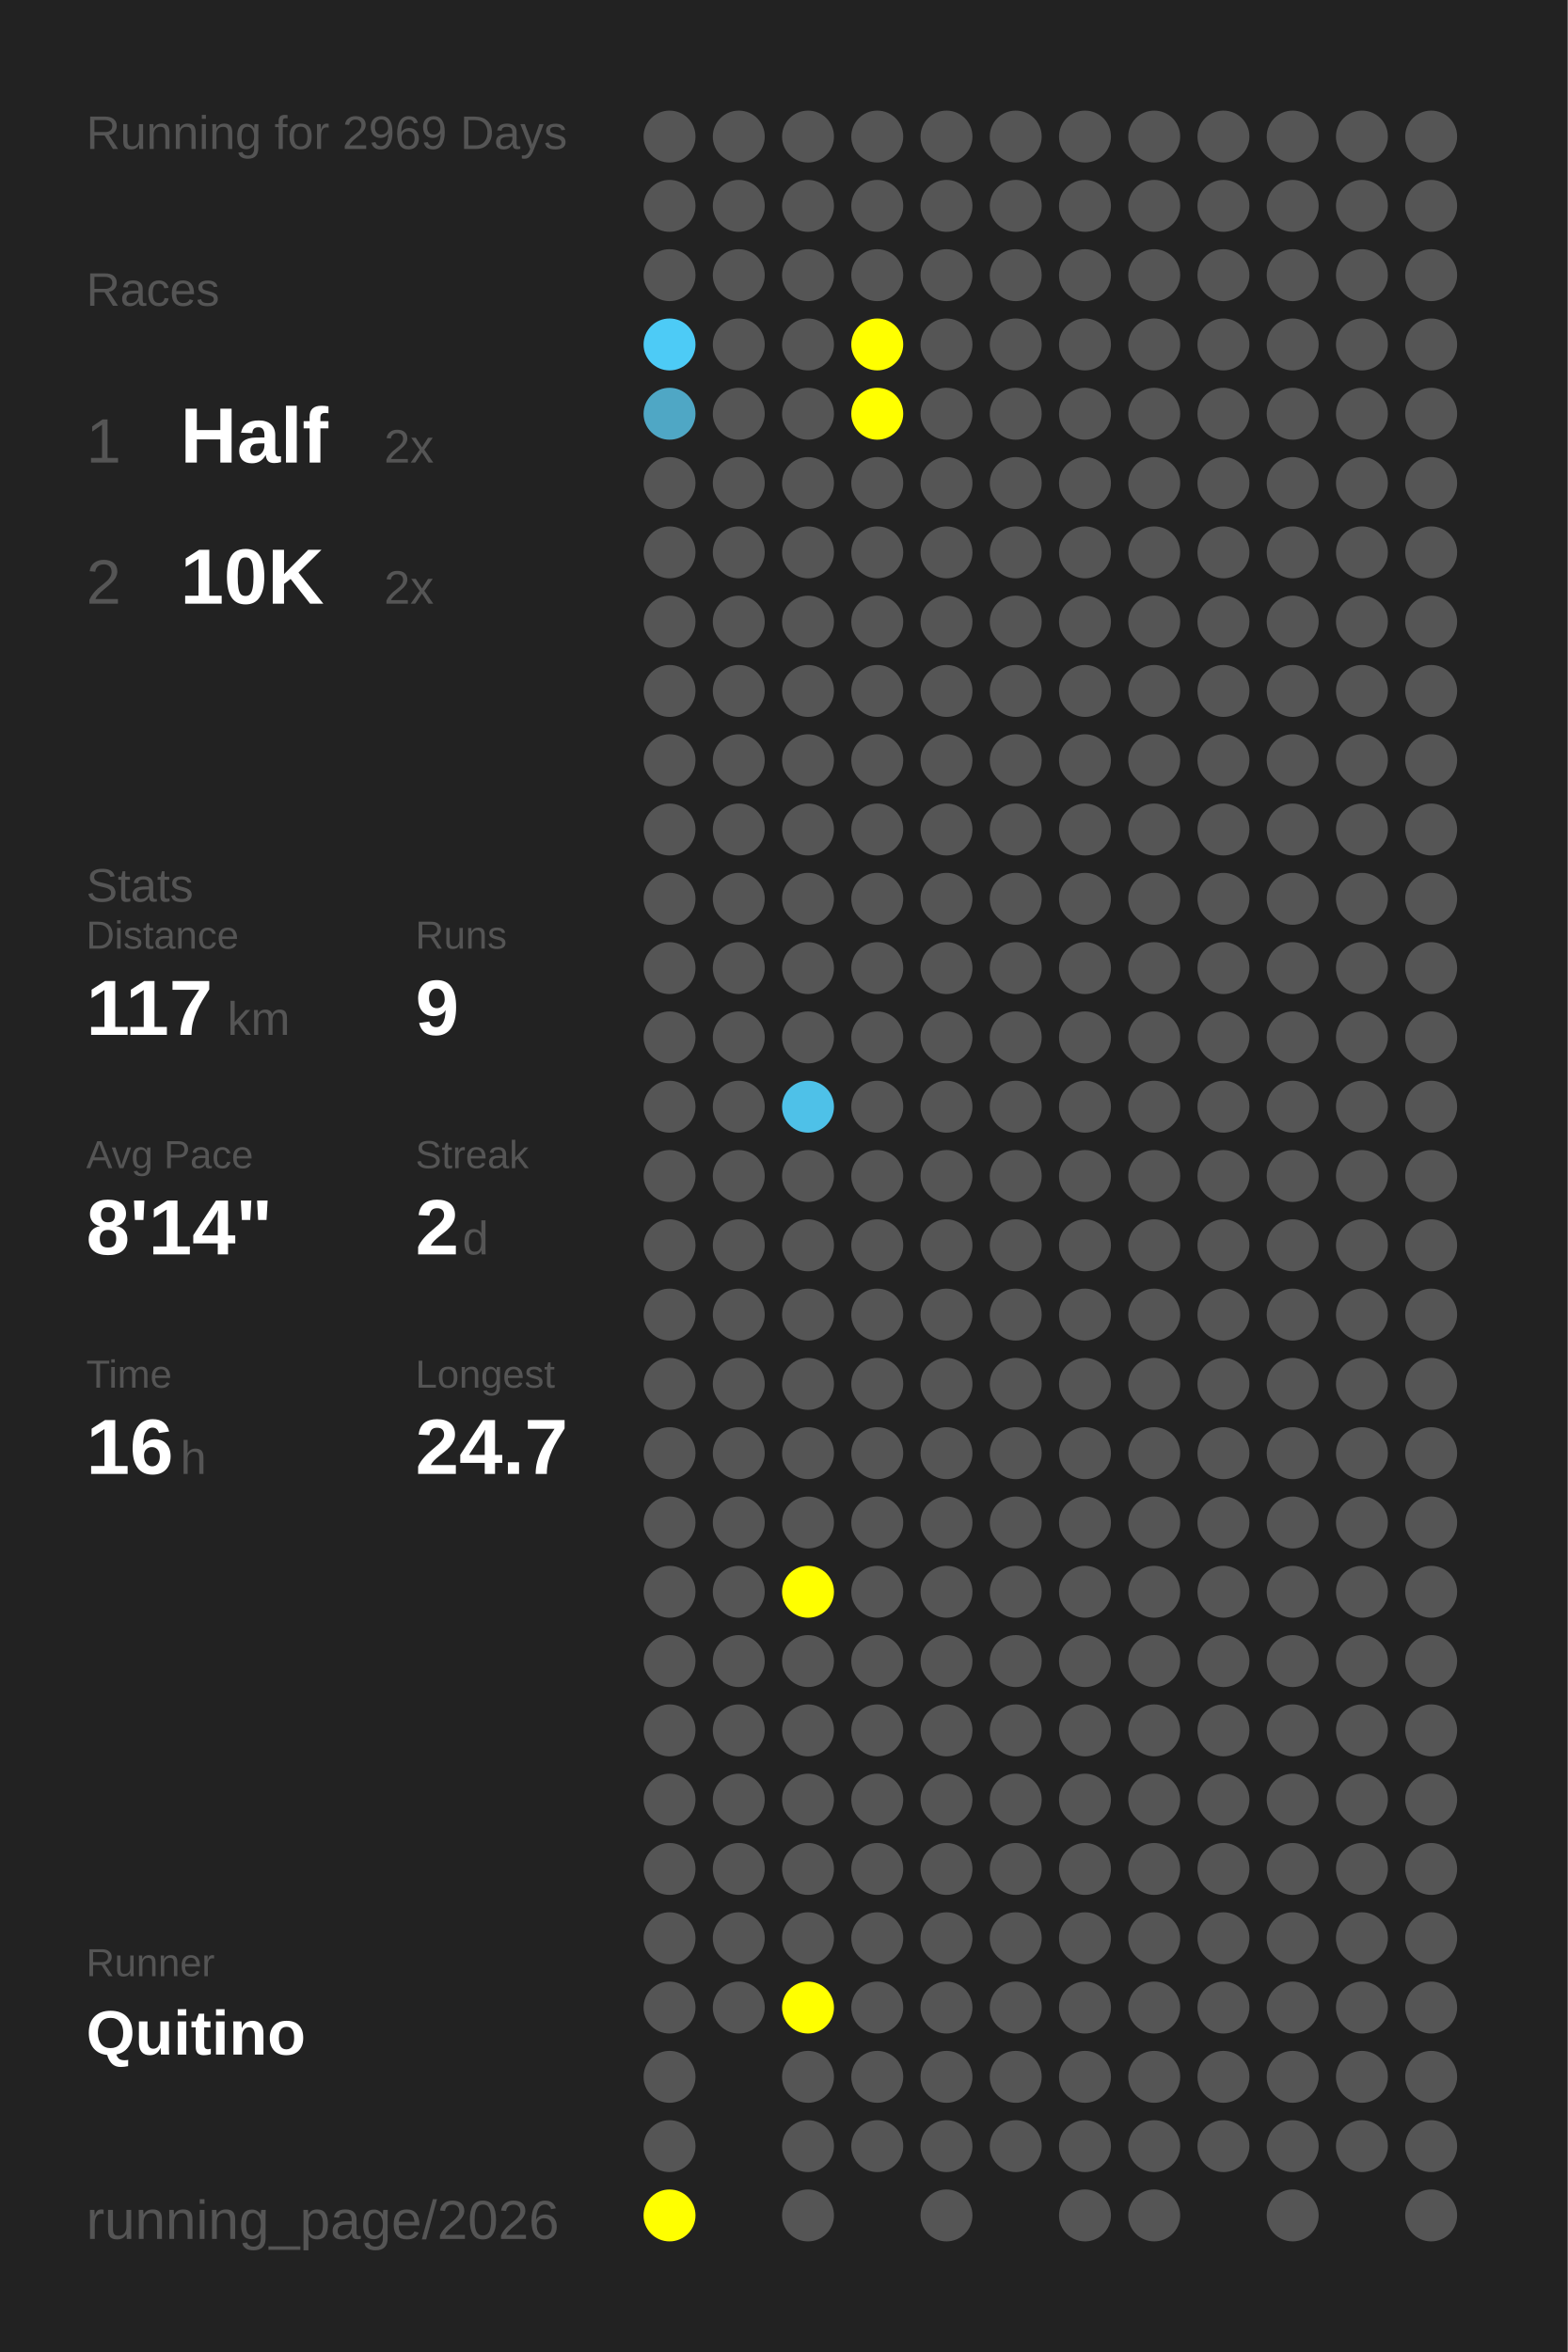
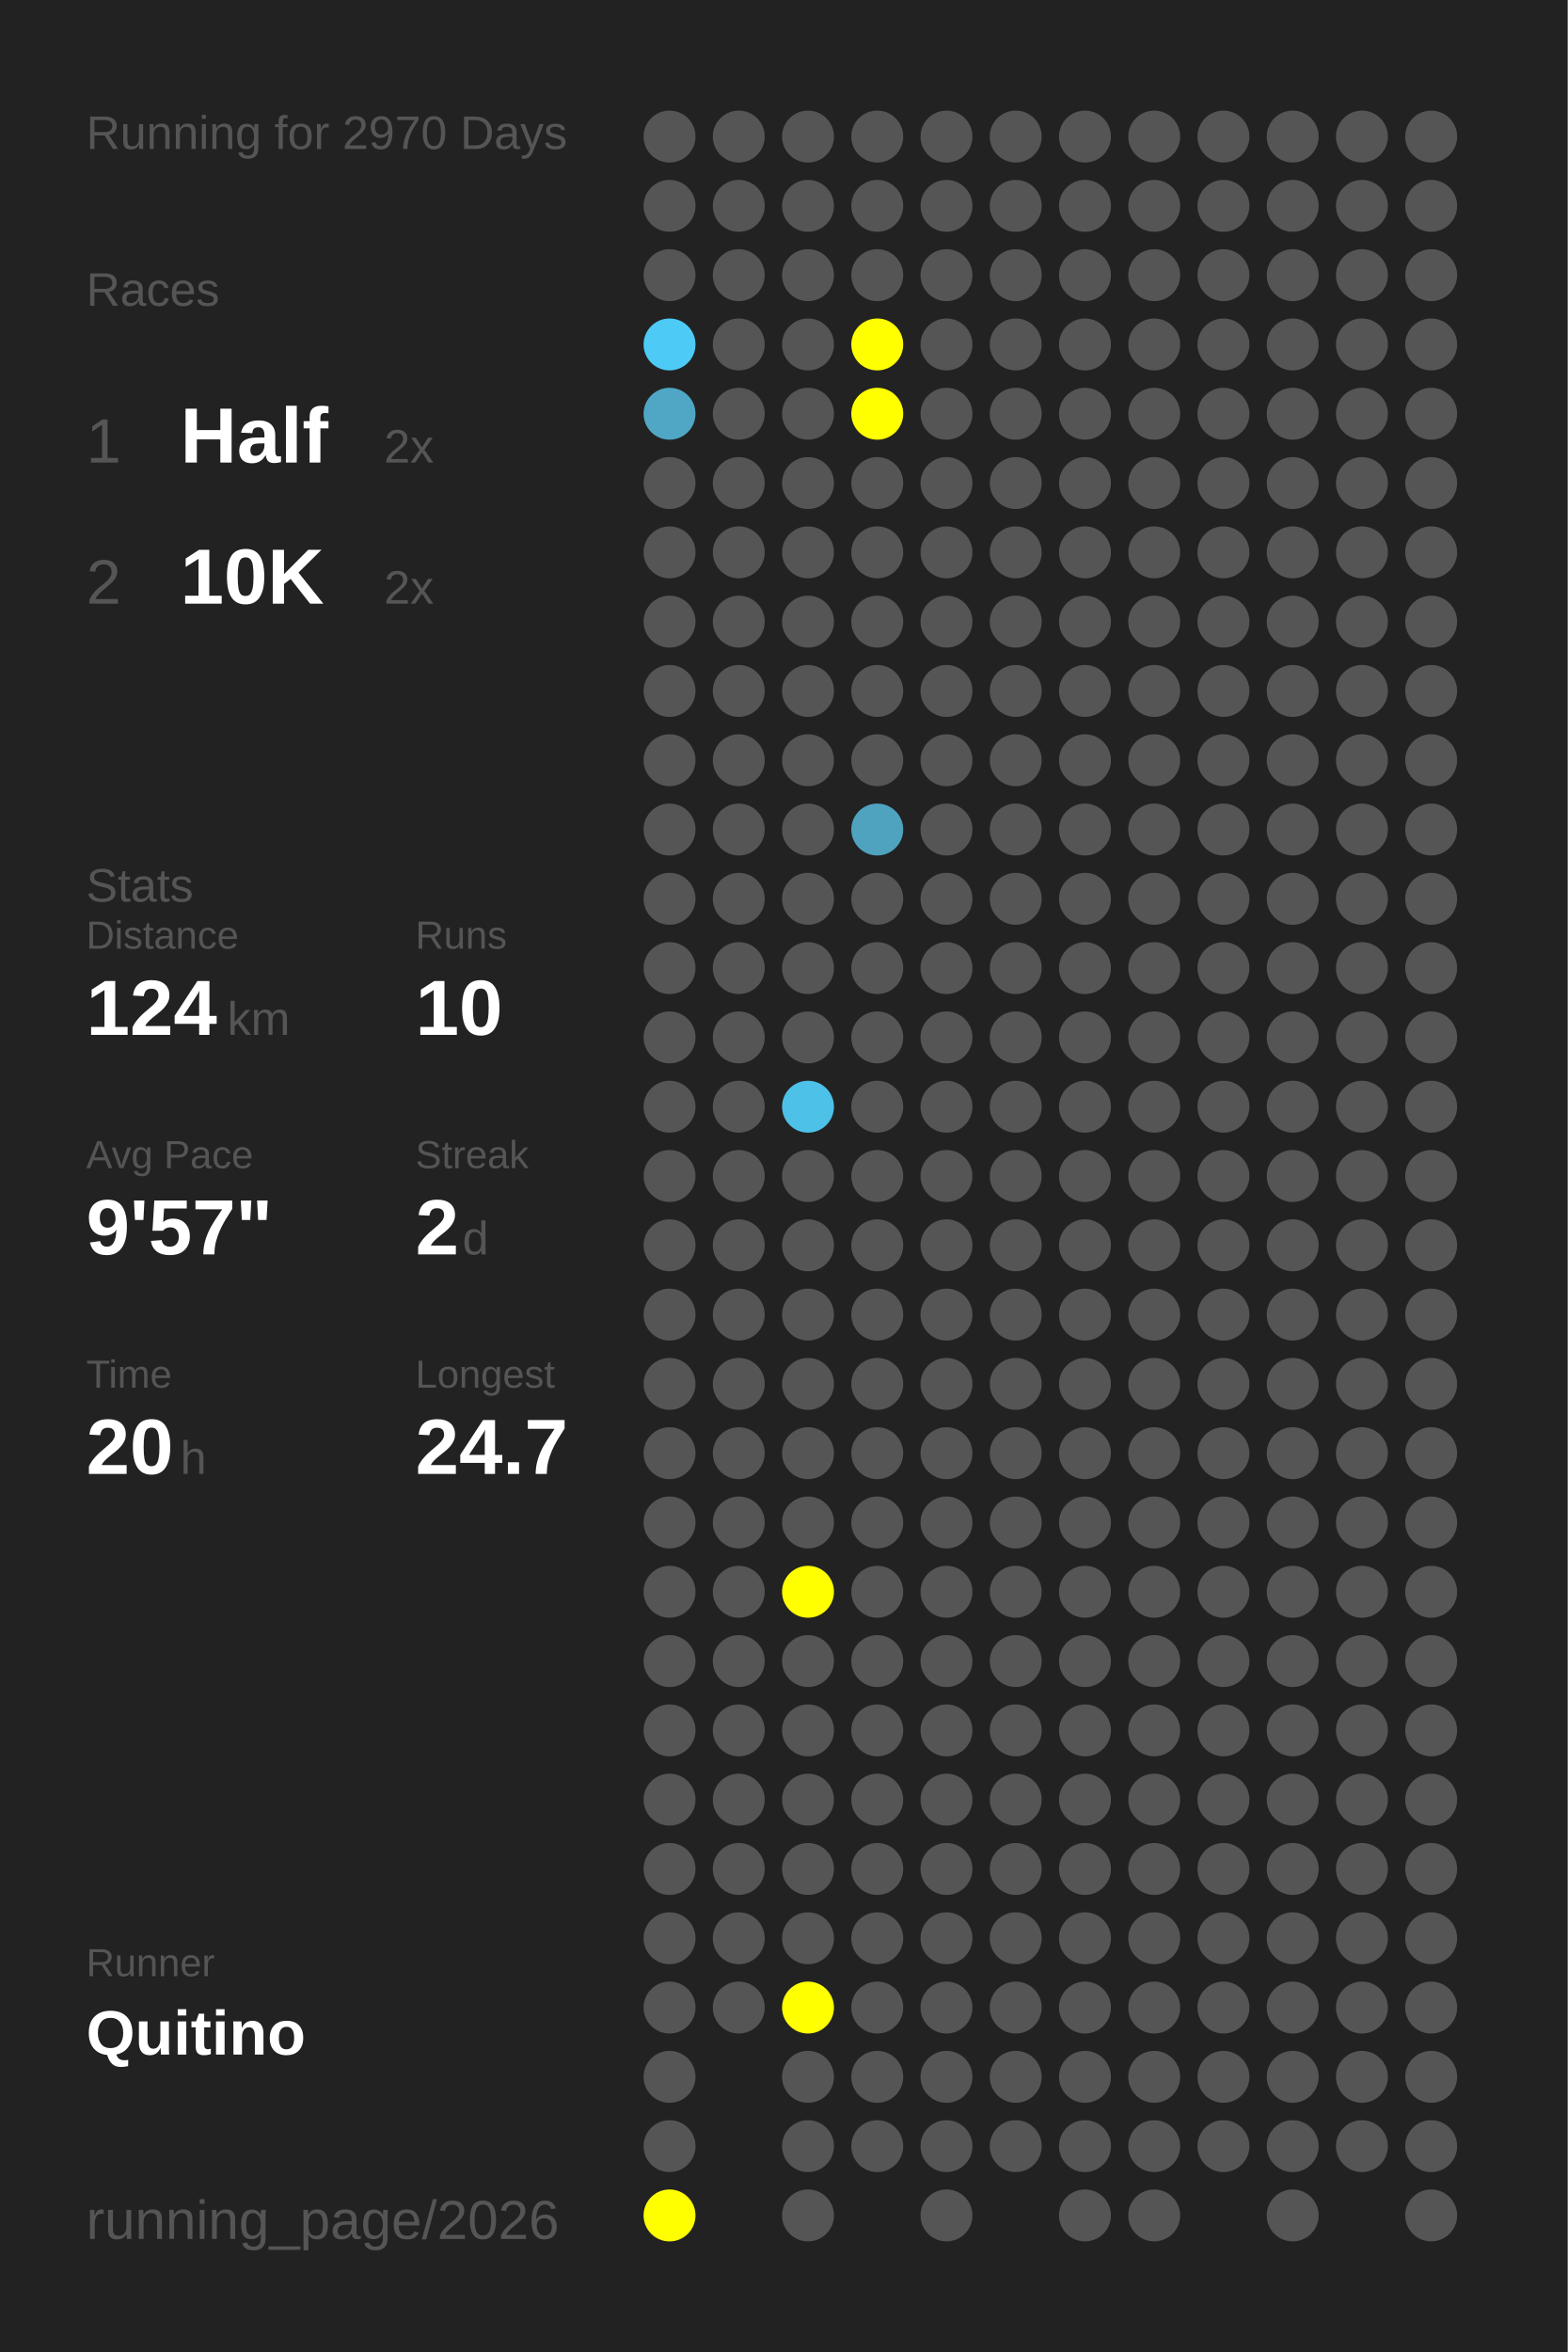
<svg xmlns="http://www.w3.org/2000/svg" baseProfile="full" height="300mm" version="1.1" viewBox="0,0,200,300" width="200mm">
  <defs />
  <rect fill="#222222" height="300" width="200" x="0" y="0" />
-   <text fill="#555555" style="font-size:6px; font-family:Arial;" x="11" y="19">Running for 2969 Days</text>
+   <text fill="#555555" style="font-size:6px; font-family:Arial;" x="11" y="19">Running for 2970 Days</text>
  <text fill="#555555" style="font-size:6px; font-family:Arial;" x="11" y="39">Races</text>
  <text fill="#555555" style="font-size:8px; font-family:Arial;" x="11" y="59">1</text>
  <text fill="#FFFFFF" style="font-size:10px; font-family:Arial; font-weight:bold;" x="23" y="59">Half</text>
  <text fill="#555555" style="font-size:6px; font-family:Arial;" x="49" y="59">2x</text>
  <text fill="#555555" style="font-size:8px; font-family:Arial;" x="11" y="77">2</text>
  <text fill="#FFFFFF" style="font-size:10px; font-family:Arial; font-weight:bold;" x="23" y="77">10K</text>
  <text fill="#555555" style="font-size:6px; font-family:Arial;" x="49" y="77">2x</text>
  <text fill="#555555" style="font-size:6px; font-family:Arial;" x="11" y="115">Stats</text>
  <text fill="#555555" style="font-size:5px; font-family:Arial;" x="11" y="121">Distance</text>
-   <text fill="#FFFFFF" style="font-size:10px; font-family:Arial; font-weight:bold;" x="11" y="132">117</text>
+   <text fill="#FFFFFF" style="font-size:10px; font-family:Arial; font-weight:bold;" x="11" y="132">124</text>
  <text fill="#555555" style="font-size:6px; font-family:Arial;" x="29" y="132">km</text>
  <text fill="#555555" style="font-size:5px; font-family:Arial;" x="53" y="121">Runs</text>
-   <text fill="#FFFFFF" style="font-size:10px; font-family:Arial; font-weight:bold;" x="53" y="132">9</text>
+   <text fill="#FFFFFF" style="font-size:10px; font-family:Arial; font-weight:bold;" x="53" y="132">10</text>
  <text fill="#555555" style="font-size:5px; font-family:Arial;" x="11" y="149">Avg Pace</text>
-   <text fill="#FFFFFF" style="font-size:10px; font-family:Arial; font-weight:bold;" x="11" y="160">8'14"</text>
+   <text fill="#FFFFFF" style="font-size:10px; font-family:Arial; font-weight:bold;" x="11" y="160">9'57"</text>
  <text fill="#555555" style="font-size:5px; font-family:Arial;" x="53" y="149">Streak</text>
  <text fill="#FFFFFF" style="font-size:10px; font-family:Arial; font-weight:bold;" x="53" y="160">2</text>
  <text fill="#555555" style="font-size:6px; font-family:Arial;" x="59" y="160">d</text>
  <text fill="#555555" style="font-size:5px; font-family:Arial;" x="11" y="177">Time</text>
-   <text fill="#FFFFFF" style="font-size:10px; font-family:Arial; font-weight:bold;" x="11" y="188">16</text>
+   <text fill="#FFFFFF" style="font-size:10px; font-family:Arial; font-weight:bold;" x="11" y="188">20</text>
  <text fill="#555555" style="font-size:6px; font-family:Arial;" x="23" y="188">h</text>
  <text fill="#555555" style="font-size:5px; font-family:Arial;" x="53" y="177">Longest</text>
  <text fill="#FFFFFF" style="font-size:10px; font-family:Arial; font-weight:bold;" x="53" y="188">24.7</text>
  <text fill="#555555" style="font-size:5px; font-family:Arial;" x="11" y="252.065">Runner</text>
  <text fill="#FFFFFF" style="font-size:8px; font-family:Arial; font-weight:bold;" x="11" y="262.065">Quitino</text>
  <text fill="#555555" style="font-size:7px; font-family:Arial;" x="11" y="285.581">running_page/2026</text>
  <circle cx="85.417" cy="17.419" fill="#555555" r="3.312" />
  <circle cx="85.417" cy="26.258" fill="#555555" r="3.312" />
  <circle cx="85.417" cy="35.097" fill="#555555" r="3.312" />
  <circle cx="85.417" cy="43.935" fill="#4dcbf6" r="3.312" />
  <circle cx="85.417" cy="52.774" fill="#4fa7c5" r="3.312" />
  <circle cx="85.417" cy="61.613" fill="#555555" r="3.312" />
  <circle cx="85.417" cy="70.452" fill="#555555" r="3.312" />
  <circle cx="85.417" cy="79.29" fill="#555555" r="3.312" />
  <circle cx="85.417" cy="88.129" fill="#555555" r="3.312" />
  <circle cx="85.417" cy="96.968" fill="#555555" r="3.312" />
  <circle cx="85.417" cy="105.806" fill="#555555" r="3.312" />
  <circle cx="85.417" cy="114.645" fill="#555555" r="3.312" />
  <circle cx="85.417" cy="123.484" fill="#555555" r="3.312" />
  <circle cx="85.417" cy="132.323" fill="#555555" r="3.312" />
  <circle cx="85.417" cy="141.161" fill="#555555" r="3.312" />
  <circle cx="85.417" cy="150" fill="#555555" r="3.312" />
  <circle cx="85.417" cy="158.839" fill="#555555" r="3.312" />
  <circle cx="85.417" cy="167.677" fill="#555555" r="3.312" />
  <circle cx="85.417" cy="176.516" fill="#555555" r="3.312" />
  <circle cx="85.417" cy="185.355" fill="#555555" r="3.312" />
  <circle cx="85.417" cy="194.194" fill="#555555" r="3.312" />
  <circle cx="85.417" cy="203.032" fill="#555555" r="3.312" />
  <circle cx="85.417" cy="211.871" fill="#555555" r="3.312" />
  <circle cx="85.417" cy="220.71" fill="#555555" r="3.312" />
  <circle cx="85.417" cy="229.548" fill="#555555" r="3.312" />
  <circle cx="85.417" cy="238.387" fill="#555555" r="3.312" />
  <circle cx="85.417" cy="247.226" fill="#555555" r="3.312" />
  <circle cx="85.417" cy="256.065" fill="#555555" r="3.312" />
  <circle cx="85.417" cy="264.903" fill="#555555" r="3.312" />
  <circle cx="85.417" cy="273.742" fill="#555555" r="3.312" />
  <circle cx="85.417" cy="282.581" fill="#FFFF00" r="3.312" />
  <circle cx="94.25" cy="17.419" fill="#555555" r="3.312" />
  <circle cx="94.25" cy="26.258" fill="#555555" r="3.312" />
  <circle cx="94.25" cy="35.097" fill="#555555" r="3.312" />
  <circle cx="94.25" cy="43.935" fill="#555555" r="3.312" />
  <circle cx="94.25" cy="52.774" fill="#555555" r="3.312" />
  <circle cx="94.25" cy="61.613" fill="#555555" r="3.312" />
  <circle cx="94.25" cy="70.452" fill="#555555" r="3.312" />
  <circle cx="94.25" cy="79.29" fill="#555555" r="3.312" />
  <circle cx="94.25" cy="88.129" fill="#555555" r="3.312" />
  <circle cx="94.25" cy="96.968" fill="#555555" r="3.312" />
  <circle cx="94.25" cy="105.806" fill="#555555" r="3.312" />
  <circle cx="94.25" cy="114.645" fill="#555555" r="3.312" />
  <circle cx="94.25" cy="123.484" fill="#555555" r="3.312" />
  <circle cx="94.25" cy="132.323" fill="#555555" r="3.312" />
  <circle cx="94.25" cy="141.161" fill="#555555" r="3.312" />
  <circle cx="94.25" cy="150" fill="#555555" r="3.312" />
  <circle cx="94.25" cy="158.839" fill="#555555" r="3.312" />
  <circle cx="94.25" cy="167.677" fill="#555555" r="3.312" />
  <circle cx="94.25" cy="176.516" fill="#555555" r="3.312" />
  <circle cx="94.25" cy="185.355" fill="#555555" r="3.312" />
  <circle cx="94.25" cy="194.194" fill="#555555" r="3.312" />
  <circle cx="94.25" cy="203.032" fill="#555555" r="3.312" />
  <circle cx="94.25" cy="211.871" fill="#555555" r="3.312" />
  <circle cx="94.25" cy="220.71" fill="#555555" r="3.312" />
  <circle cx="94.25" cy="229.548" fill="#555555" r="3.312" />
  <circle cx="94.25" cy="238.387" fill="#555555" r="3.312" />
  <circle cx="94.25" cy="247.226" fill="#555555" r="3.312" />
  <circle cx="94.25" cy="256.065" fill="#555555" r="3.312" />
  <circle cx="103.083" cy="17.419" fill="#555555" r="3.312" />
  <circle cx="103.083" cy="26.258" fill="#555555" r="3.312" />
  <circle cx="103.083" cy="35.097" fill="#555555" r="3.312" />
  <circle cx="103.083" cy="43.935" fill="#555555" r="3.312" />
  <circle cx="103.083" cy="52.774" fill="#555555" r="3.312" />
  <circle cx="103.083" cy="61.613" fill="#555555" r="3.312" />
  <circle cx="103.083" cy="70.452" fill="#555555" r="3.312" />
  <circle cx="103.083" cy="79.29" fill="#555555" r="3.312" />
  <circle cx="103.083" cy="88.129" fill="#555555" r="3.312" />
  <circle cx="103.083" cy="96.968" fill="#555555" r="3.312" />
  <circle cx="103.083" cy="105.806" fill="#555555" r="3.312" />
  <circle cx="103.083" cy="114.645" fill="#555555" r="3.312" />
  <circle cx="103.083" cy="123.484" fill="#555555" r="3.312" />
  <circle cx="103.083" cy="132.323" fill="#555555" r="3.312" />
  <circle cx="103.083" cy="141.161" fill="#4ec1e8" r="3.312" />
  <circle cx="103.083" cy="150" fill="#555555" r="3.312" />
  <circle cx="103.083" cy="158.839" fill="#555555" r="3.312" />
  <circle cx="103.083" cy="167.677" fill="#555555" r="3.312" />
  <circle cx="103.083" cy="176.516" fill="#555555" r="3.312" />
  <circle cx="103.083" cy="185.355" fill="#555555" r="3.312" />
  <circle cx="103.083" cy="194.194" fill="#555555" r="3.312" />
  <circle cx="103.083" cy="203.032" fill="#FFFF00" r="3.312" />
  <circle cx="103.083" cy="211.871" fill="#555555" r="3.312" />
  <circle cx="103.083" cy="220.71" fill="#555555" r="3.312" />
  <circle cx="103.083" cy="229.548" fill="#555555" r="3.312" />
  <circle cx="103.083" cy="238.387" fill="#555555" r="3.312" />
  <circle cx="103.083" cy="247.226" fill="#555555" r="3.312" />
  <circle cx="103.083" cy="256.065" fill="#FFFF00" r="3.312" />
  <circle cx="103.083" cy="264.903" fill="#555555" r="3.312" />
  <circle cx="103.083" cy="273.742" fill="#555555" r="3.312" />
  <circle cx="103.083" cy="282.581" fill="#555555" r="3.312" />
  <circle cx="111.917" cy="17.419" fill="#555555" r="3.312" />
  <circle cx="111.917" cy="26.258" fill="#555555" r="3.312" />
  <circle cx="111.917" cy="35.097" fill="#555555" r="3.312" />
  <circle cx="111.917" cy="43.935" fill="#FFFF00" r="3.312" />
  <circle cx="111.917" cy="52.774" fill="#FFFF00" r="3.312" />
  <circle cx="111.917" cy="61.613" fill="#555555" r="3.312" />
  <circle cx="111.917" cy="70.452" fill="#555555" r="3.312" />
  <circle cx="111.917" cy="79.29" fill="#555555" r="3.312" />
  <circle cx="111.917" cy="88.129" fill="#555555" r="3.312" />
  <circle cx="111.917" cy="96.968" fill="#555555" r="3.312" />
-   <circle cx="111.917" cy="105.806" fill="#555555" r="3.312" />
+   <circle cx="111.917" cy="105.806" fill="#4fa3bf" r="3.312" />
  <circle cx="111.917" cy="114.645" fill="#555555" r="3.312" />
  <circle cx="111.917" cy="123.484" fill="#555555" r="3.312" />
  <circle cx="111.917" cy="132.323" fill="#555555" r="3.312" />
  <circle cx="111.917" cy="141.161" fill="#555555" r="3.312" />
  <circle cx="111.917" cy="150" fill="#555555" r="3.312" />
  <circle cx="111.917" cy="158.839" fill="#555555" r="3.312" />
  <circle cx="111.917" cy="167.677" fill="#555555" r="3.312" />
  <circle cx="111.917" cy="176.516" fill="#555555" r="3.312" />
  <circle cx="111.917" cy="185.355" fill="#555555" r="3.312" />
  <circle cx="111.917" cy="194.194" fill="#555555" r="3.312" />
  <circle cx="111.917" cy="203.032" fill="#555555" r="3.312" />
  <circle cx="111.917" cy="211.871" fill="#555555" r="3.312" />
  <circle cx="111.917" cy="220.71" fill="#555555" r="3.312" />
  <circle cx="111.917" cy="229.548" fill="#555555" r="3.312" />
  <circle cx="111.917" cy="238.387" fill="#555555" r="3.312" />
  <circle cx="111.917" cy="247.226" fill="#555555" r="3.312" />
  <circle cx="111.917" cy="256.065" fill="#555555" r="3.312" />
  <circle cx="111.917" cy="264.903" fill="#555555" r="3.312" />
  <circle cx="111.917" cy="273.742" fill="#555555" r="3.312" />
  <circle cx="120.75" cy="17.419" fill="#555555" r="3.312" />
  <circle cx="120.75" cy="26.258" fill="#555555" r="3.312" />
  <circle cx="120.75" cy="35.097" fill="#555555" r="3.312" />
  <circle cx="120.75" cy="43.935" fill="#555555" r="3.312" />
  <circle cx="120.75" cy="52.774" fill="#555555" r="3.312" />
  <circle cx="120.75" cy="61.613" fill="#555555" r="3.312" />
  <circle cx="120.75" cy="70.452" fill="#555555" r="3.312" />
  <circle cx="120.75" cy="79.29" fill="#555555" r="3.312" />
  <circle cx="120.75" cy="88.129" fill="#555555" r="3.312" />
  <circle cx="120.75" cy="96.968" fill="#555555" r="3.312" />
  <circle cx="120.75" cy="105.806" fill="#555555" r="3.312" />
  <circle cx="120.75" cy="114.645" fill="#555555" r="3.312" />
  <circle cx="120.75" cy="123.484" fill="#555555" r="3.312" />
  <circle cx="120.75" cy="132.323" fill="#555555" r="3.312" />
  <circle cx="120.75" cy="141.161" fill="#555555" r="3.312" />
  <circle cx="120.75" cy="150" fill="#555555" r="3.312" />
  <circle cx="120.75" cy="158.839" fill="#555555" r="3.312" />
  <circle cx="120.75" cy="167.677" fill="#555555" r="3.312" />
  <circle cx="120.75" cy="176.516" fill="#555555" r="3.312" />
  <circle cx="120.75" cy="185.355" fill="#555555" r="3.312" />
  <circle cx="120.75" cy="194.194" fill="#555555" r="3.312" />
  <circle cx="120.75" cy="203.032" fill="#555555" r="3.312" />
  <circle cx="120.75" cy="211.871" fill="#555555" r="3.312" />
  <circle cx="120.75" cy="220.71" fill="#555555" r="3.312" />
  <circle cx="120.75" cy="229.548" fill="#555555" r="3.312" />
  <circle cx="120.75" cy="238.387" fill="#555555" r="3.312" />
  <circle cx="120.75" cy="247.226" fill="#555555" r="3.312" />
  <circle cx="120.75" cy="256.065" fill="#555555" r="3.312" />
  <circle cx="120.75" cy="264.903" fill="#555555" r="3.312" />
  <circle cx="120.75" cy="273.742" fill="#555555" r="3.312" />
  <circle cx="120.75" cy="282.581" fill="#555555" r="3.312" />
  <circle cx="129.583" cy="17.419" fill="#555555" r="3.312" />
  <circle cx="129.583" cy="26.258" fill="#555555" r="3.312" />
  <circle cx="129.583" cy="35.097" fill="#555555" r="3.312" />
  <circle cx="129.583" cy="43.935" fill="#555555" r="3.312" />
  <circle cx="129.583" cy="52.774" fill="#555555" r="3.312" />
  <circle cx="129.583" cy="61.613" fill="#555555" r="3.312" />
  <circle cx="129.583" cy="70.452" fill="#555555" r="3.312" />
  <circle cx="129.583" cy="79.29" fill="#555555" r="3.312" />
  <circle cx="129.583" cy="88.129" fill="#555555" r="3.312" />
  <circle cx="129.583" cy="96.968" fill="#555555" r="3.312" />
  <circle cx="129.583" cy="105.806" fill="#555555" r="3.312" />
  <circle cx="129.583" cy="114.645" fill="#555555" r="3.312" />
  <circle cx="129.583" cy="123.484" fill="#555555" r="3.312" />
  <circle cx="129.583" cy="132.323" fill="#555555" r="3.312" />
  <circle cx="129.583" cy="141.161" fill="#555555" r="3.312" />
  <circle cx="129.583" cy="150" fill="#555555" r="3.312" />
  <circle cx="129.583" cy="158.839" fill="#555555" r="3.312" />
  <circle cx="129.583" cy="167.677" fill="#555555" r="3.312" />
  <circle cx="129.583" cy="176.516" fill="#555555" r="3.312" />
  <circle cx="129.583" cy="185.355" fill="#555555" r="3.312" />
  <circle cx="129.583" cy="194.194" fill="#555555" r="3.312" />
  <circle cx="129.583" cy="203.032" fill="#555555" r="3.312" />
  <circle cx="129.583" cy="211.871" fill="#555555" r="3.312" />
  <circle cx="129.583" cy="220.71" fill="#555555" r="3.312" />
  <circle cx="129.583" cy="229.548" fill="#555555" r="3.312" />
  <circle cx="129.583" cy="238.387" fill="#555555" r="3.312" />
  <circle cx="129.583" cy="247.226" fill="#555555" r="3.312" />
  <circle cx="129.583" cy="256.065" fill="#555555" r="3.312" />
  <circle cx="129.583" cy="264.903" fill="#555555" r="3.312" />
  <circle cx="129.583" cy="273.742" fill="#555555" r="3.312" />
  <circle cx="138.417" cy="17.419" fill="#555555" r="3.312" />
  <circle cx="138.417" cy="26.258" fill="#555555" r="3.312" />
  <circle cx="138.417" cy="35.097" fill="#555555" r="3.312" />
  <circle cx="138.417" cy="43.935" fill="#555555" r="3.312" />
  <circle cx="138.417" cy="52.774" fill="#555555" r="3.312" />
  <circle cx="138.417" cy="61.613" fill="#555555" r="3.312" />
  <circle cx="138.417" cy="70.452" fill="#555555" r="3.312" />
  <circle cx="138.417" cy="79.29" fill="#555555" r="3.312" />
  <circle cx="138.417" cy="88.129" fill="#555555" r="3.312" />
  <circle cx="138.417" cy="96.968" fill="#555555" r="3.312" />
  <circle cx="138.417" cy="105.806" fill="#555555" r="3.312" />
  <circle cx="138.417" cy="114.645" fill="#555555" r="3.312" />
  <circle cx="138.417" cy="123.484" fill="#555555" r="3.312" />
  <circle cx="138.417" cy="132.323" fill="#555555" r="3.312" />
  <circle cx="138.417" cy="141.161" fill="#555555" r="3.312" />
  <circle cx="138.417" cy="150" fill="#555555" r="3.312" />
  <circle cx="138.417" cy="158.839" fill="#555555" r="3.312" />
  <circle cx="138.417" cy="167.677" fill="#555555" r="3.312" />
  <circle cx="138.417" cy="176.516" fill="#555555" r="3.312" />
  <circle cx="138.417" cy="185.355" fill="#555555" r="3.312" />
  <circle cx="138.417" cy="194.194" fill="#555555" r="3.312" />
  <circle cx="138.417" cy="203.032" fill="#555555" r="3.312" />
  <circle cx="138.417" cy="211.871" fill="#555555" r="3.312" />
  <circle cx="138.417" cy="220.71" fill="#555555" r="3.312" />
  <circle cx="138.417" cy="229.548" fill="#555555" r="3.312" />
  <circle cx="138.417" cy="238.387" fill="#555555" r="3.312" />
  <circle cx="138.417" cy="247.226" fill="#555555" r="3.312" />
  <circle cx="138.417" cy="256.065" fill="#555555" r="3.312" />
  <circle cx="138.417" cy="264.903" fill="#555555" r="3.312" />
  <circle cx="138.417" cy="273.742" fill="#555555" r="3.312" />
  <circle cx="138.417" cy="282.581" fill="#555555" r="3.312" />
  <circle cx="147.25" cy="17.419" fill="#555555" r="3.312" />
  <circle cx="147.25" cy="26.258" fill="#555555" r="3.312" />
  <circle cx="147.25" cy="35.097" fill="#555555" r="3.312" />
  <circle cx="147.25" cy="43.935" fill="#555555" r="3.312" />
  <circle cx="147.25" cy="52.774" fill="#555555" r="3.312" />
  <circle cx="147.25" cy="61.613" fill="#555555" r="3.312" />
  <circle cx="147.25" cy="70.452" fill="#555555" r="3.312" />
  <circle cx="147.25" cy="79.29" fill="#555555" r="3.312" />
  <circle cx="147.25" cy="88.129" fill="#555555" r="3.312" />
  <circle cx="147.25" cy="96.968" fill="#555555" r="3.312" />
  <circle cx="147.25" cy="105.806" fill="#555555" r="3.312" />
  <circle cx="147.25" cy="114.645" fill="#555555" r="3.312" />
  <circle cx="147.25" cy="123.484" fill="#555555" r="3.312" />
  <circle cx="147.25" cy="132.323" fill="#555555" r="3.312" />
  <circle cx="147.25" cy="141.161" fill="#555555" r="3.312" />
  <circle cx="147.25" cy="150" fill="#555555" r="3.312" />
  <circle cx="147.25" cy="158.839" fill="#555555" r="3.312" />
  <circle cx="147.25" cy="167.677" fill="#555555" r="3.312" />
  <circle cx="147.25" cy="176.516" fill="#555555" r="3.312" />
  <circle cx="147.25" cy="185.355" fill="#555555" r="3.312" />
  <circle cx="147.25" cy="194.194" fill="#555555" r="3.312" />
  <circle cx="147.25" cy="203.032" fill="#555555" r="3.312" />
  <circle cx="147.25" cy="211.871" fill="#555555" r="3.312" />
  <circle cx="147.25" cy="220.71" fill="#555555" r="3.312" />
  <circle cx="147.25" cy="229.548" fill="#555555" r="3.312" />
  <circle cx="147.25" cy="238.387" fill="#555555" r="3.312" />
  <circle cx="147.25" cy="247.226" fill="#555555" r="3.312" />
  <circle cx="147.25" cy="256.065" fill="#555555" r="3.312" />
  <circle cx="147.25" cy="264.903" fill="#555555" r="3.312" />
  <circle cx="147.25" cy="273.742" fill="#555555" r="3.312" />
  <circle cx="147.25" cy="282.581" fill="#555555" r="3.312" />
  <circle cx="156.083" cy="17.419" fill="#555555" r="3.312" />
  <circle cx="156.083" cy="26.258" fill="#555555" r="3.312" />
  <circle cx="156.083" cy="35.097" fill="#555555" r="3.312" />
  <circle cx="156.083" cy="43.935" fill="#555555" r="3.312" />
  <circle cx="156.083" cy="52.774" fill="#555555" r="3.312" />
  <circle cx="156.083" cy="61.613" fill="#555555" r="3.312" />
  <circle cx="156.083" cy="70.452" fill="#555555" r="3.312" />
  <circle cx="156.083" cy="79.29" fill="#555555" r="3.312" />
  <circle cx="156.083" cy="88.129" fill="#555555" r="3.312" />
  <circle cx="156.083" cy="96.968" fill="#555555" r="3.312" />
  <circle cx="156.083" cy="105.806" fill="#555555" r="3.312" />
  <circle cx="156.083" cy="114.645" fill="#555555" r="3.312" />
  <circle cx="156.083" cy="123.484" fill="#555555" r="3.312" />
  <circle cx="156.083" cy="132.323" fill="#555555" r="3.312" />
  <circle cx="156.083" cy="141.161" fill="#555555" r="3.312" />
  <circle cx="156.083" cy="150" fill="#555555" r="3.312" />
  <circle cx="156.083" cy="158.839" fill="#555555" r="3.312" />
  <circle cx="156.083" cy="167.677" fill="#555555" r="3.312" />
  <circle cx="156.083" cy="176.516" fill="#555555" r="3.312" />
  <circle cx="156.083" cy="185.355" fill="#555555" r="3.312" />
  <circle cx="156.083" cy="194.194" fill="#555555" r="3.312" />
  <circle cx="156.083" cy="203.032" fill="#555555" r="3.312" />
  <circle cx="156.083" cy="211.871" fill="#555555" r="3.312" />
  <circle cx="156.083" cy="220.71" fill="#555555" r="3.312" />
  <circle cx="156.083" cy="229.548" fill="#555555" r="3.312" />
  <circle cx="156.083" cy="238.387" fill="#555555" r="3.312" />
  <circle cx="156.083" cy="247.226" fill="#555555" r="3.312" />
  <circle cx="156.083" cy="256.065" fill="#555555" r="3.312" />
  <circle cx="156.083" cy="264.903" fill="#555555" r="3.312" />
  <circle cx="156.083" cy="273.742" fill="#555555" r="3.312" />
  <circle cx="164.917" cy="17.419" fill="#555555" r="3.312" />
  <circle cx="164.917" cy="26.258" fill="#555555" r="3.312" />
  <circle cx="164.917" cy="35.097" fill="#555555" r="3.312" />
  <circle cx="164.917" cy="43.935" fill="#555555" r="3.312" />
  <circle cx="164.917" cy="52.774" fill="#555555" r="3.312" />
  <circle cx="164.917" cy="61.613" fill="#555555" r="3.312" />
  <circle cx="164.917" cy="70.452" fill="#555555" r="3.312" />
  <circle cx="164.917" cy="79.29" fill="#555555" r="3.312" />
  <circle cx="164.917" cy="88.129" fill="#555555" r="3.312" />
  <circle cx="164.917" cy="96.968" fill="#555555" r="3.312" />
  <circle cx="164.917" cy="105.806" fill="#555555" r="3.312" />
  <circle cx="164.917" cy="114.645" fill="#555555" r="3.312" />
  <circle cx="164.917" cy="123.484" fill="#555555" r="3.312" />
  <circle cx="164.917" cy="132.323" fill="#555555" r="3.312" />
  <circle cx="164.917" cy="141.161" fill="#555555" r="3.312" />
  <circle cx="164.917" cy="150" fill="#555555" r="3.312" />
  <circle cx="164.917" cy="158.839" fill="#555555" r="3.312" />
  <circle cx="164.917" cy="167.677" fill="#555555" r="3.312" />
  <circle cx="164.917" cy="176.516" fill="#555555" r="3.312" />
  <circle cx="164.917" cy="185.355" fill="#555555" r="3.312" />
  <circle cx="164.917" cy="194.194" fill="#555555" r="3.312" />
  <circle cx="164.917" cy="203.032" fill="#555555" r="3.312" />
  <circle cx="164.917" cy="211.871" fill="#555555" r="3.312" />
  <circle cx="164.917" cy="220.71" fill="#555555" r="3.312" />
  <circle cx="164.917" cy="229.548" fill="#555555" r="3.312" />
  <circle cx="164.917" cy="238.387" fill="#555555" r="3.312" />
  <circle cx="164.917" cy="247.226" fill="#555555" r="3.312" />
  <circle cx="164.917" cy="256.065" fill="#555555" r="3.312" />
  <circle cx="164.917" cy="264.903" fill="#555555" r="3.312" />
  <circle cx="164.917" cy="273.742" fill="#555555" r="3.312" />
  <circle cx="164.917" cy="282.581" fill="#555555" r="3.312" />
  <circle cx="173.75" cy="17.419" fill="#555555" r="3.312" />
  <circle cx="173.75" cy="26.258" fill="#555555" r="3.312" />
  <circle cx="173.75" cy="35.097" fill="#555555" r="3.312" />
  <circle cx="173.75" cy="43.935" fill="#555555" r="3.312" />
  <circle cx="173.75" cy="52.774" fill="#555555" r="3.312" />
  <circle cx="173.75" cy="61.613" fill="#555555" r="3.312" />
  <circle cx="173.75" cy="70.452" fill="#555555" r="3.312" />
  <circle cx="173.75" cy="79.29" fill="#555555" r="3.312" />
  <circle cx="173.75" cy="88.129" fill="#555555" r="3.312" />
  <circle cx="173.75" cy="96.968" fill="#555555" r="3.312" />
  <circle cx="173.75" cy="105.806" fill="#555555" r="3.312" />
  <circle cx="173.75" cy="114.645" fill="#555555" r="3.312" />
  <circle cx="173.75" cy="123.484" fill="#555555" r="3.312" />
  <circle cx="173.75" cy="132.323" fill="#555555" r="3.312" />
  <circle cx="173.75" cy="141.161" fill="#555555" r="3.312" />
  <circle cx="173.75" cy="150" fill="#555555" r="3.312" />
  <circle cx="173.75" cy="158.839" fill="#555555" r="3.312" />
  <circle cx="173.75" cy="167.677" fill="#555555" r="3.312" />
  <circle cx="173.75" cy="176.516" fill="#555555" r="3.312" />
  <circle cx="173.75" cy="185.355" fill="#555555" r="3.312" />
  <circle cx="173.75" cy="194.194" fill="#555555" r="3.312" />
  <circle cx="173.75" cy="203.032" fill="#555555" r="3.312" />
  <circle cx="173.75" cy="211.871" fill="#555555" r="3.312" />
  <circle cx="173.75" cy="220.71" fill="#555555" r="3.312" />
  <circle cx="173.75" cy="229.548" fill="#555555" r="3.312" />
  <circle cx="173.75" cy="238.387" fill="#555555" r="3.312" />
  <circle cx="173.75" cy="247.226" fill="#555555" r="3.312" />
  <circle cx="173.75" cy="256.065" fill="#555555" r="3.312" />
  <circle cx="173.75" cy="264.903" fill="#555555" r="3.312" />
  <circle cx="173.75" cy="273.742" fill="#555555" r="3.312" />
  <circle cx="182.583" cy="17.419" fill="#555555" r="3.312" />
  <circle cx="182.583" cy="26.258" fill="#555555" r="3.312" />
  <circle cx="182.583" cy="35.097" fill="#555555" r="3.312" />
  <circle cx="182.583" cy="43.935" fill="#555555" r="3.312" />
  <circle cx="182.583" cy="52.774" fill="#555555" r="3.312" />
  <circle cx="182.583" cy="61.613" fill="#555555" r="3.312" />
  <circle cx="182.583" cy="70.452" fill="#555555" r="3.312" />
  <circle cx="182.583" cy="79.29" fill="#555555" r="3.312" />
  <circle cx="182.583" cy="88.129" fill="#555555" r="3.312" />
  <circle cx="182.583" cy="96.968" fill="#555555" r="3.312" />
  <circle cx="182.583" cy="105.806" fill="#555555" r="3.312" />
  <circle cx="182.583" cy="114.645" fill="#555555" r="3.312" />
  <circle cx="182.583" cy="123.484" fill="#555555" r="3.312" />
  <circle cx="182.583" cy="132.323" fill="#555555" r="3.312" />
  <circle cx="182.583" cy="141.161" fill="#555555" r="3.312" />
  <circle cx="182.583" cy="150" fill="#555555" r="3.312" />
  <circle cx="182.583" cy="158.839" fill="#555555" r="3.312" />
  <circle cx="182.583" cy="167.677" fill="#555555" r="3.312" />
  <circle cx="182.583" cy="176.516" fill="#555555" r="3.312" />
  <circle cx="182.583" cy="185.355" fill="#555555" r="3.312" />
  <circle cx="182.583" cy="194.194" fill="#555555" r="3.312" />
  <circle cx="182.583" cy="203.032" fill="#555555" r="3.312" />
  <circle cx="182.583" cy="211.871" fill="#555555" r="3.312" />
  <circle cx="182.583" cy="220.71" fill="#555555" r="3.312" />
  <circle cx="182.583" cy="229.548" fill="#555555" r="3.312" />
  <circle cx="182.583" cy="238.387" fill="#555555" r="3.312" />
  <circle cx="182.583" cy="247.226" fill="#555555" r="3.312" />
  <circle cx="182.583" cy="256.065" fill="#555555" r="3.312" />
  <circle cx="182.583" cy="264.903" fill="#555555" r="3.312" />
  <circle cx="182.583" cy="273.742" fill="#555555" r="3.312" />
  <circle cx="182.583" cy="282.581" fill="#555555" r="3.312" />
</svg>
